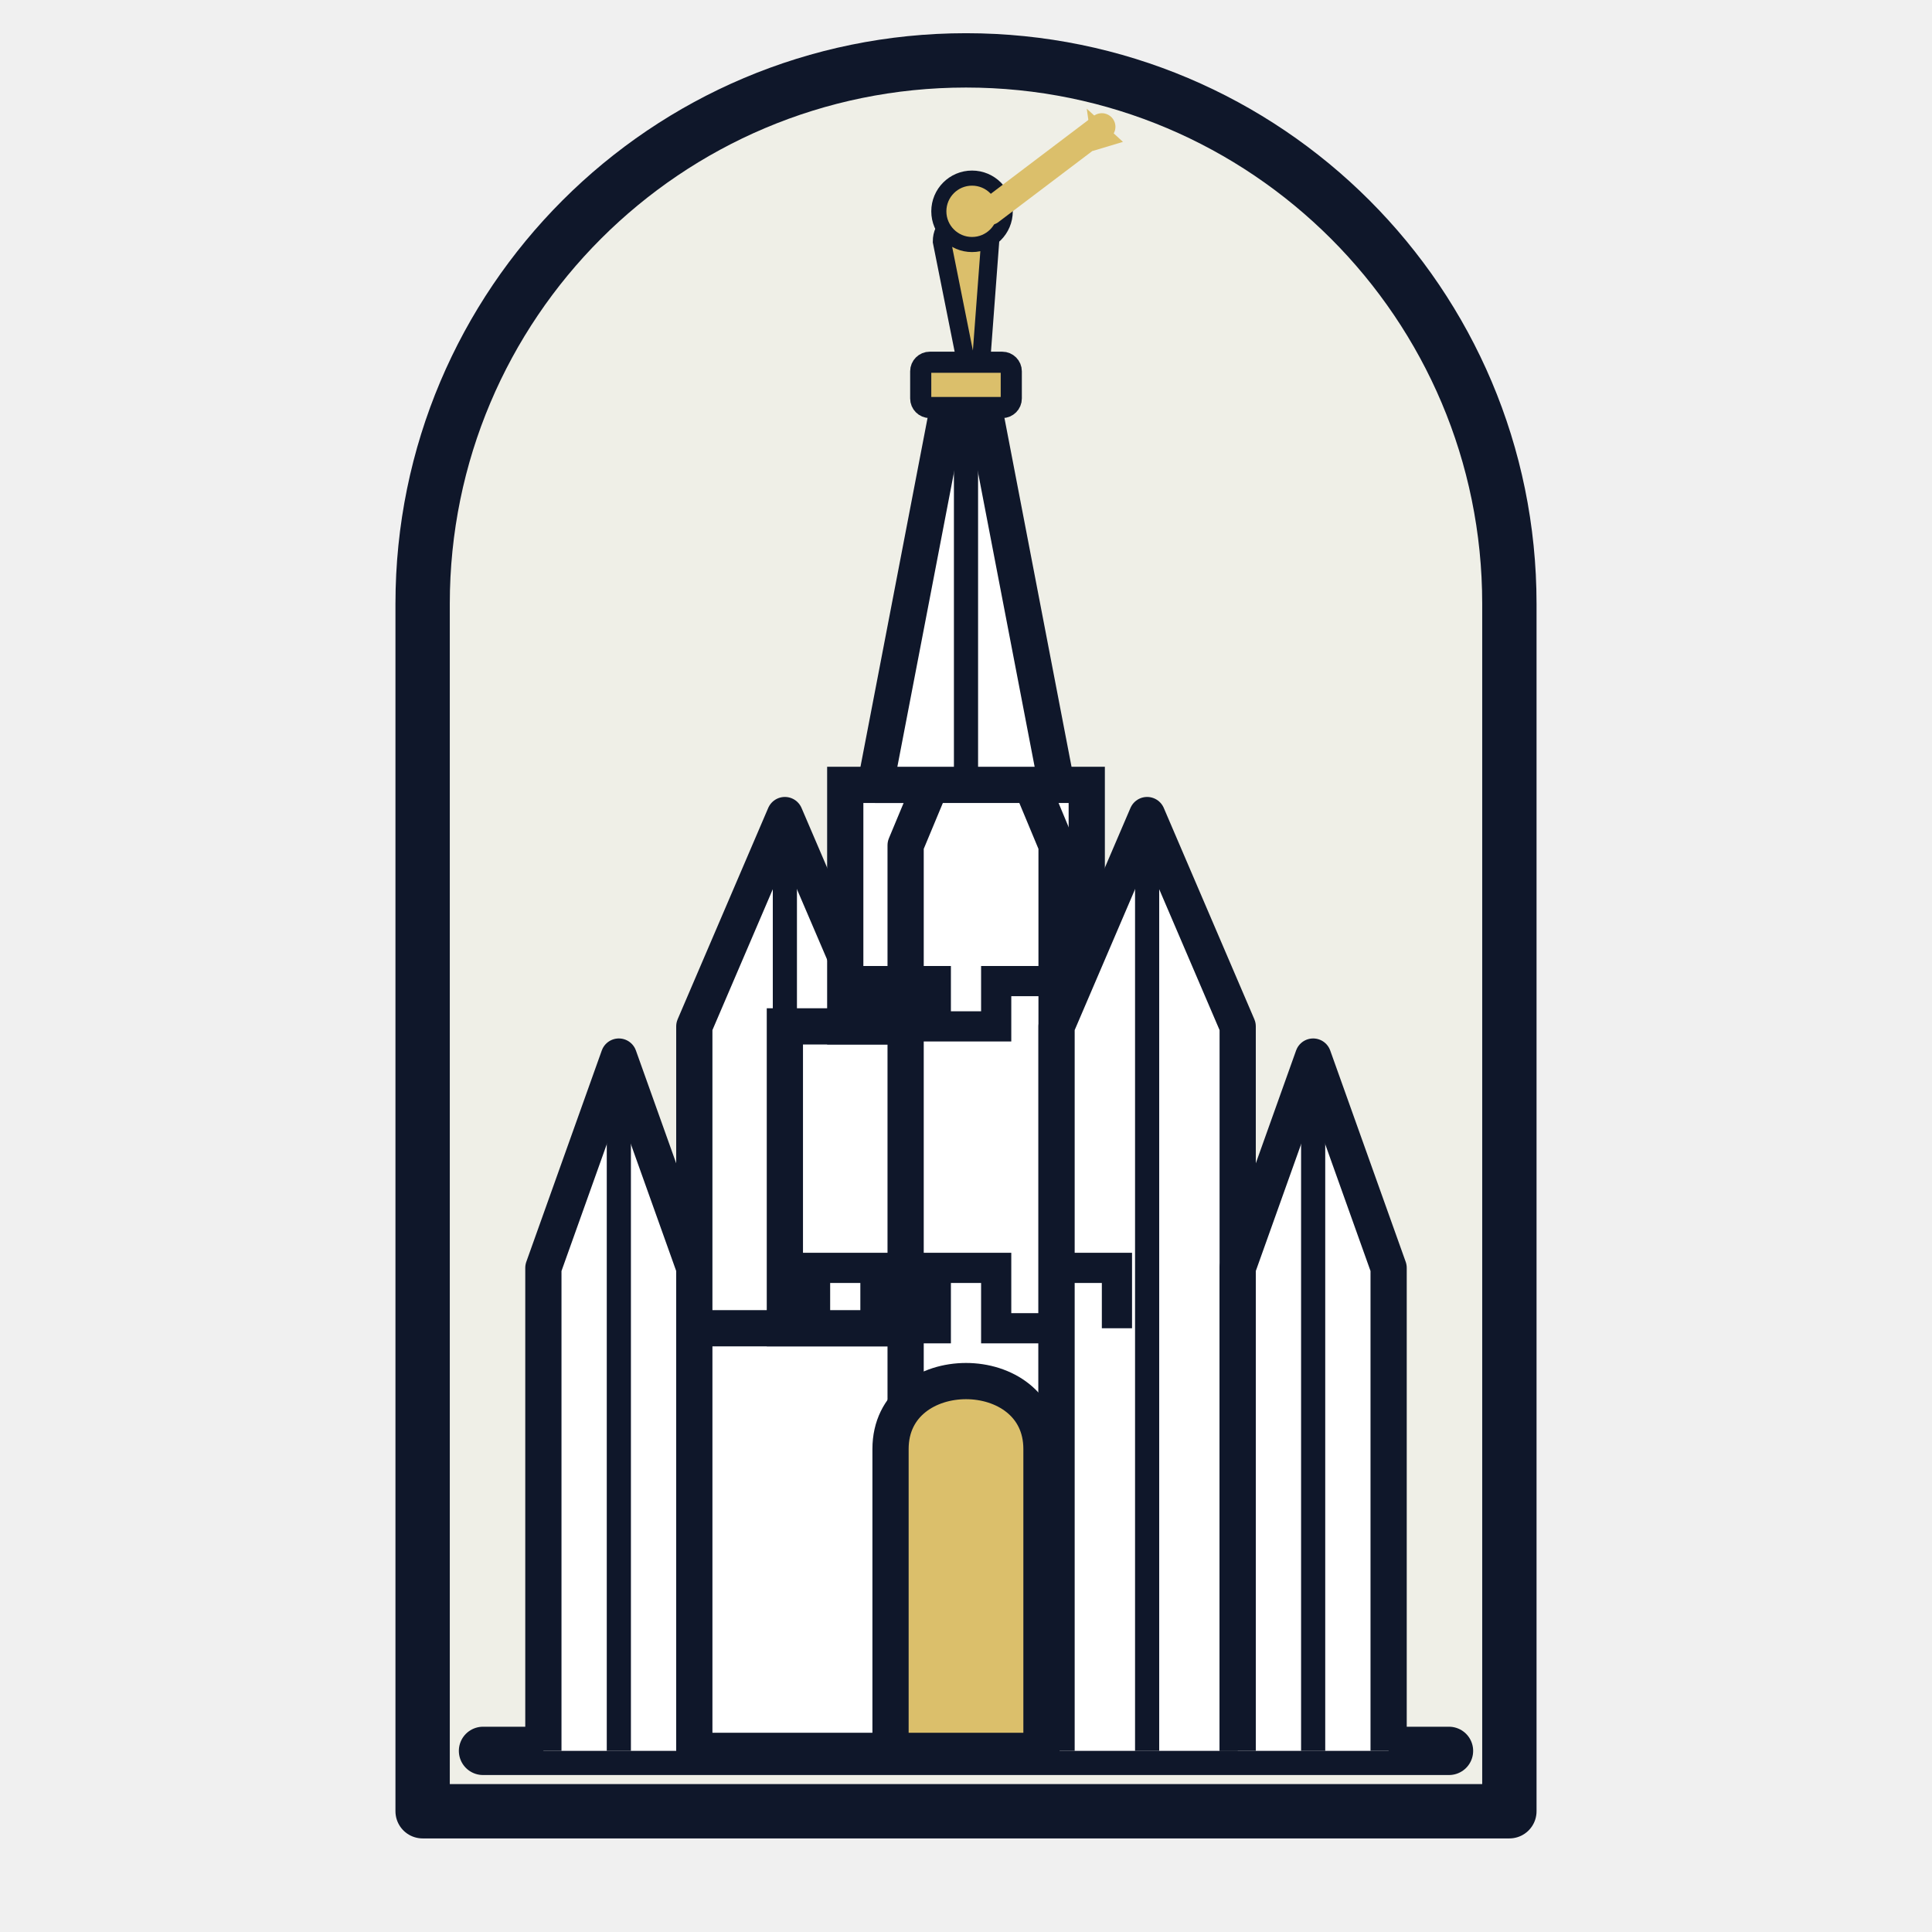
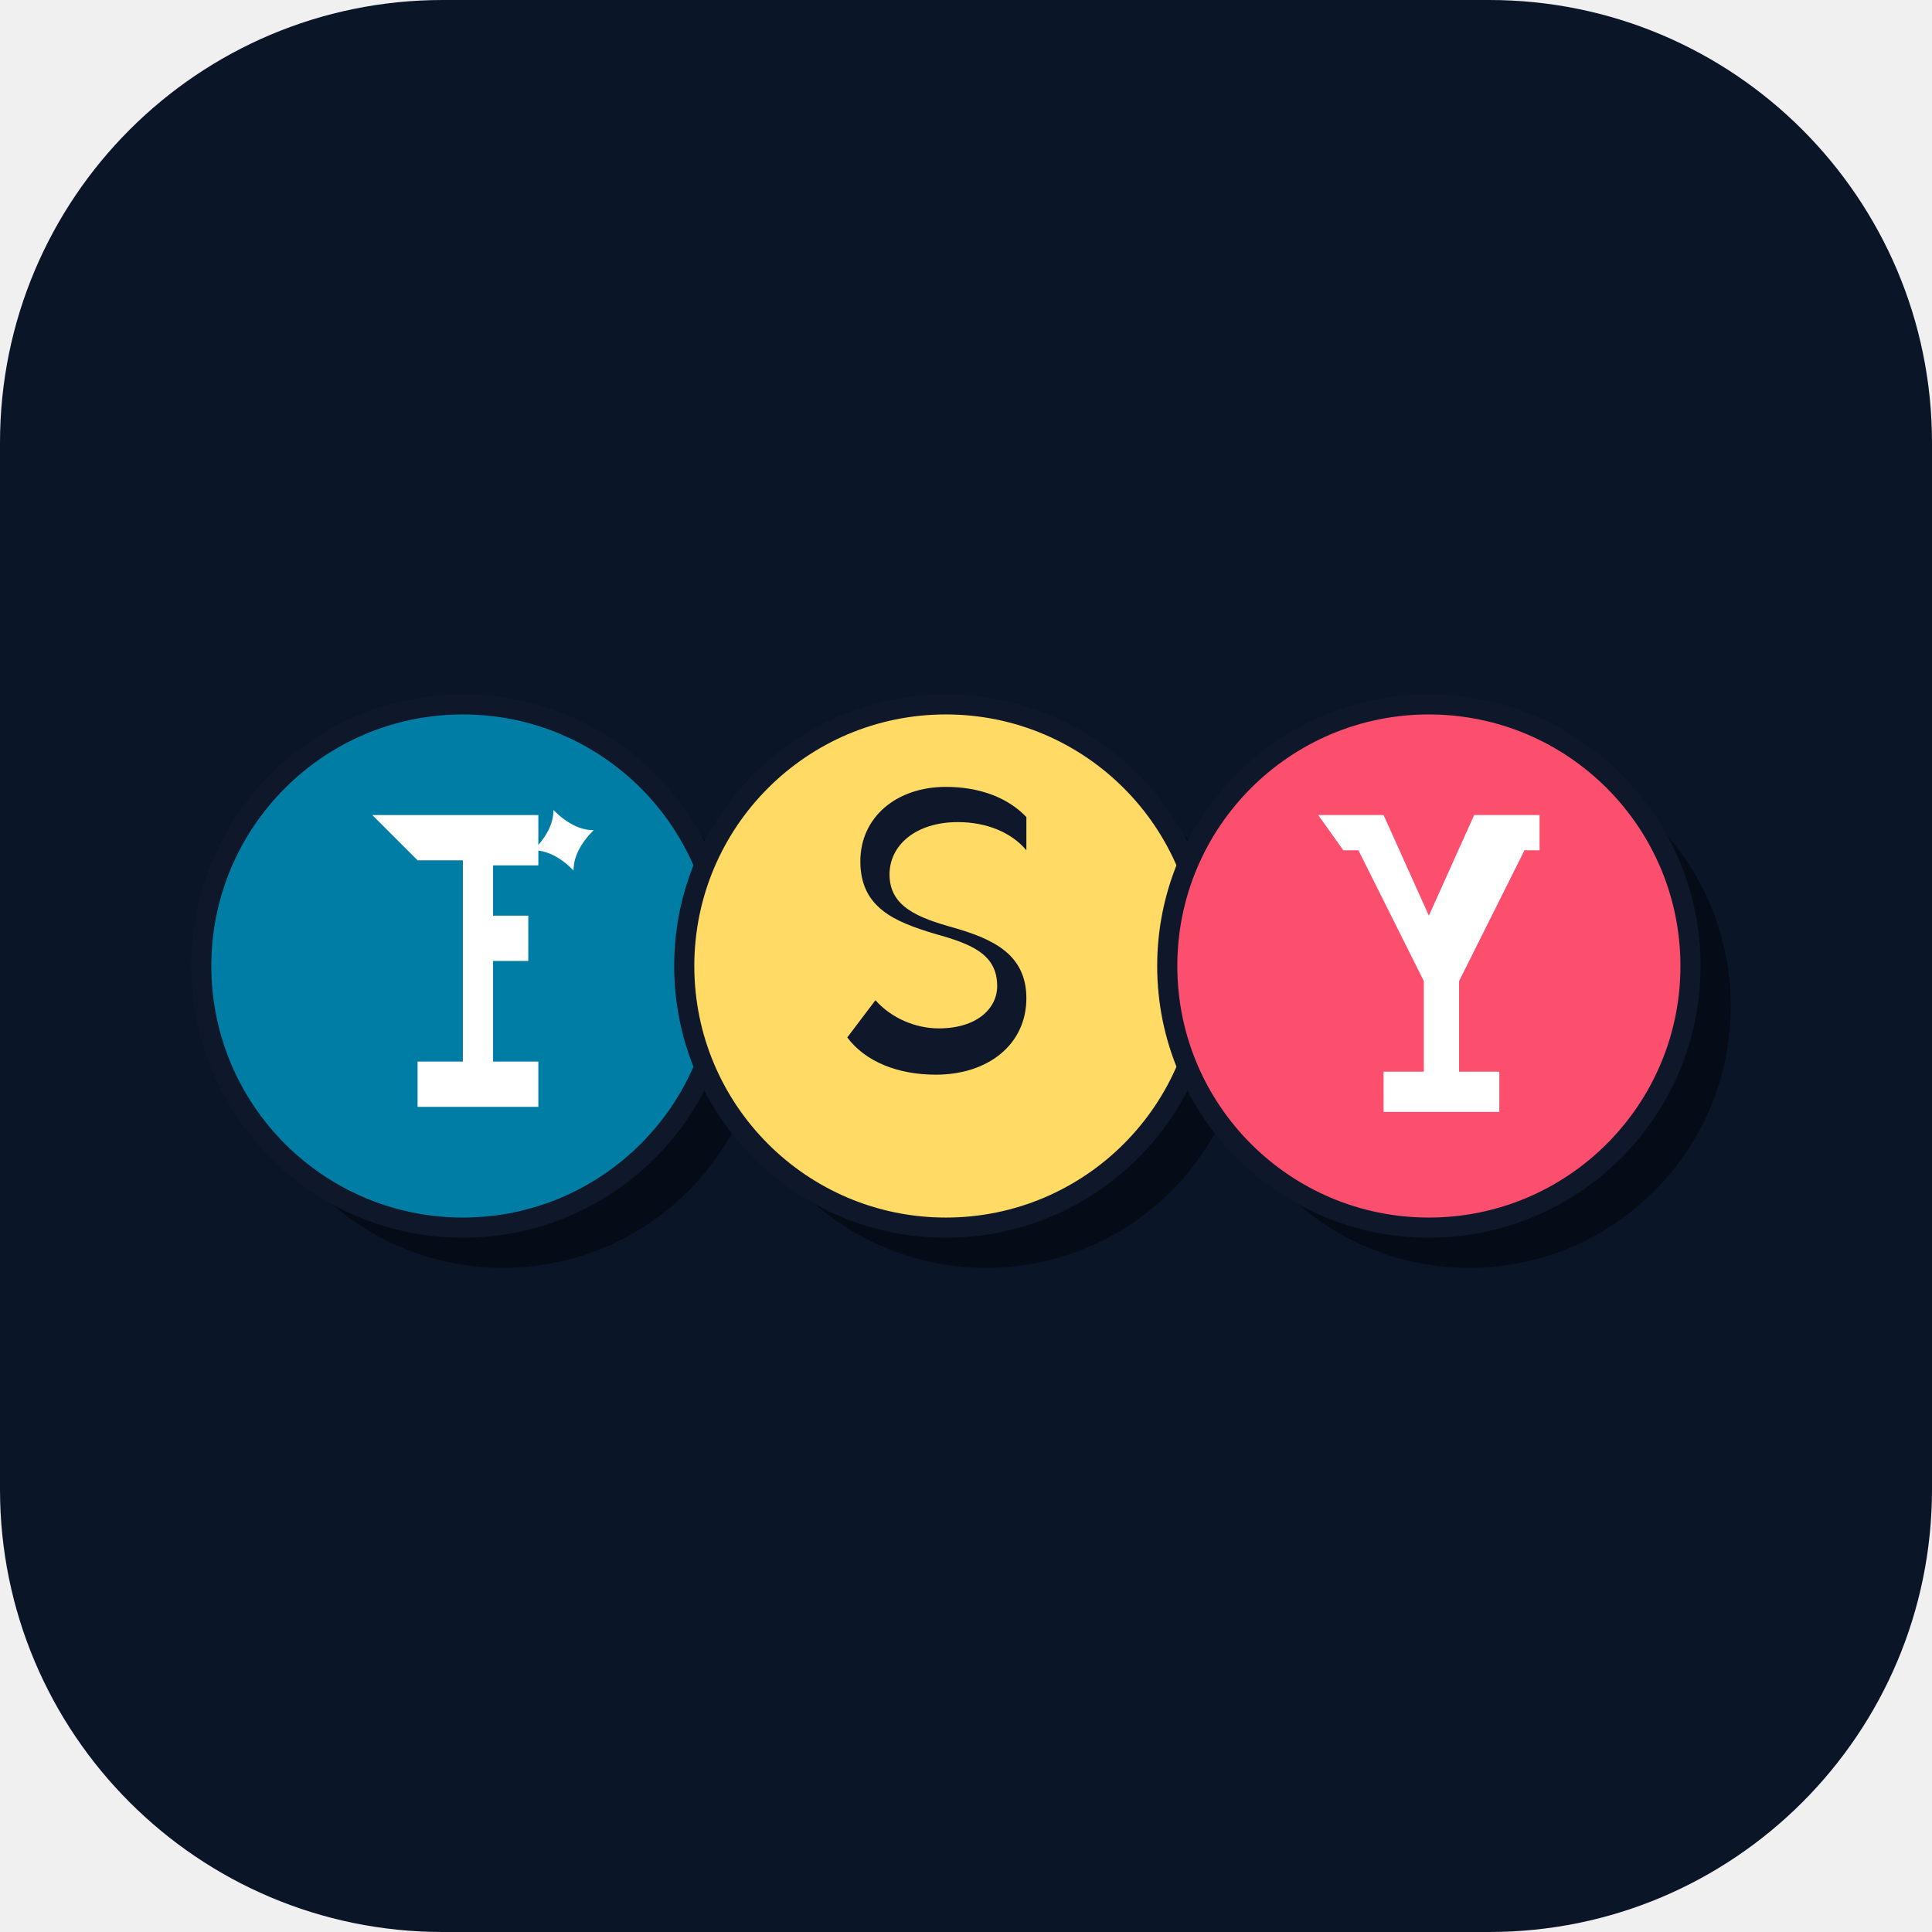
- <svg xmlns="http://www.w3.org/2000/svg" viewBox="0 0 64 64" fill="none">
-   <path d="M 14 20 A 18 18 0 0 1 50 20 L 50 60 L 14 60 Z" fill="#EFEFE7" stroke="#0F172A" stroke-width="1.8" stroke-linejoin="round" />
-   <line x1="16" y1="58" x2="48" y2="58" stroke="#0F172A" stroke-width="1.6" stroke-linecap="round" />
-   <path d="M 18 58 L 18 42 L 20.5 35 L 23 42 L 23 58" fill="#FFFFFF" stroke="#0F172A" stroke-width="1.2" stroke-linejoin="round" />
-   <line x1="20.5" y1="35" x2="20.5" y2="58" stroke="#0F172A" stroke-width="0.8" />
-   <path d="M 23 58 L 23 34 L 26 27 L 29 34 L 29 58" fill="#FFFFFF" stroke="#0F172A" stroke-width="1.2" stroke-linejoin="round" />
-   <line x1="26" y1="27" x2="26" y2="58" stroke="#0F172A" stroke-width="0.8" />
-   <path d="M 29 58 L 29 28 L 31.5 22 L 34 28 L 34 58" fill="#FFFFFF" stroke="#0F172A" stroke-width="1.2" stroke-linejoin="round" />
-   <path d="M 23 58 L 23 44 L 41 44 L 41 58 Z" fill="#FFFFFF" stroke="#0F172A" stroke-width="1.2" />
-   <path d="M 26 44 L 26 34 L 38 34 L 38 44 Z" fill="#FFFFFF" stroke="#0F172A" stroke-width="1.2" />
-   <path d="M 28 34 L 28 26 L 36 26 L 36 34 Z" fill="#FFFFFF" stroke="#0F172A" stroke-width="1.2" />
-   <path d="M 30 58 L 30 28 L 32.5 22 L 35 28 L 35 58" fill="#FFFFFF" stroke="#0F172A" stroke-width="1.2" stroke-linejoin="round" />
-   <path d="M 35 58 L 35 34 L 38 27 L 41 34 L 41 58" fill="#FFFFFF" stroke="#0F172A" stroke-width="1.2" stroke-linejoin="round" />
-   <line x1="38" y1="27" x2="38" y2="58" stroke="#0F172A" stroke-width="0.8" />
-   <path d="M 41 58 L 41 42 L 43.5 35 L 46 42 L 46 58" fill="#FFFFFF" stroke="#0F172A" stroke-width="1.2" stroke-linejoin="round" />
-   <line x1="43.5" y1="35" x2="43.5" y2="58" stroke="#0F172A" stroke-width="0.8" />
-   <path d="M 29 26 L 31.5 13 L 32.5 13 L 35 26 Z" fill="#FFFFFF" stroke="#0F172A" stroke-width="1.2" stroke-linejoin="round" />
-   <line x1="32" y1="13" x2="32" y2="26" stroke="#0F172A" stroke-width="0.8" />
-   <path d="M 27 44 L 27 42 L 29 42 L 29 44 L 31 44 L 31 42 L 33 42 L 33 44 L 35 44 L 35 42 L 37 42 L 37 44" stroke="#0F172A" stroke-width="1" fill="none" />
-   <path d="M 29 34 L 29 32.5 L 31 32.5 L 31 34 L 33 34 L 33 32.5 L 35 32.5 L 35 34" stroke="#0F172A" stroke-width="1" fill="none" />
-   <path d="M 29.5 58 L 29.5 48 C 29.5 45, 34.5 45, 34.5 48 L 34.5 58 Z" fill="#DBBF6B" stroke="#0F172A" stroke-width="1.2" stroke-linejoin="round" />
-   <g transform="translate(32, 6)">
-     <rect x="-1.5" y="6" width="3" height="1.5" fill="#DBBF6B" stroke="#0F172A" stroke-width="0.7" rx="0.3" />
-     <path d="M 0 6 L -0.8 2 C -0.8 1, 0.8 1, 0.8 2 L 0.5 6 Z" fill="#DBBF6B" stroke="#0F172A" stroke-width="0.6" />
-     <circle cx="0.2" cy="1" r="1.1" fill="#DBBF6B" stroke="#0F172A" stroke-width="0.5" />
-     <line x1="0.8" y1="1" x2="4.5" y2="-1.8" stroke="#DBBF6B" stroke-width="0.9" stroke-linecap="round" />
-     <polygon points="4,-2.4 5.2,-1.3 4.2,-1" fill="#DBBF6B" />
+ <svg xmlns="http://www.w3.org/2000/svg" viewBox="0 0 192 192" fill="none">
+   <rect width="192" height="192" rx="44" fill="#0B1528" />
+   <g transform="translate(18, 48)">
+     <circle cx="32" cy="52" r="26" fill="#060C17" />
+     <circle cx="28" cy="48" r="26" fill="#007DA5" stroke="#0F172A" stroke-width="2" />
+     <path d="M19 33 h16.5 v5 h-4.5 v5 h3.5 v4.5 h-3.5 v10 h4.5 v4.5 h-12 v-4.5 h4.5 v-20 h-4.5 z" fill="#FFFFFF" />
+     <path d="M37 32.5 q2 2 4 2 q-2 2 -2 4 q-2 -2 -4 -2 q2 -2 2 -4 z" fill="#FFFFFF" />
+     <circle cx="80" cy="52" r="26" fill="#060C17" />
+     <circle cx="76" cy="48" r="26" fill="#FFDB65" stroke="#0F172A" stroke-width="2" />
+     <path d="M84 36.5 c-1.5 -1.8 -4 -2.8 -6.8 -2.8 c-4.2 0 -6.8 2.3 -6.8 5.2 c0 3.2 2.8 4.3 6.4 5.3 c3.8 1.1 7.2 2.6 7.2 7 c0 4.6 -3.8 7.6 -9 7.6 c-3.8 0 -7 -1.3 -8.8 -3.7 l2.8 -3.7 c1.6 1.8 4 2.8 6.3 2.8 c3.8 0 5.8 -2 5.8 -4.2 c0 -3.2 -2.6 -4.2 -6.2 -5.2 c-4 -1.2 -7.4 -2.6 -7.4 -7.2 c0 -4.4 3.6 -7.4 8.5 -7.4 c3.4 0 6.2 1.1 8 3 z" fill="#0F172A" />
+     <circle cx="128" cy="52" r="26" fill="#060C17" />
+     <circle cx="124" cy="48" r="26" fill="#FC4E6D" stroke="#0F172A" stroke-width="2" />
+     <path d="M113 33 h6.5 l4.5 10 l4.5 -10 h6.5 v3.5 h-1.5 l-6.5 13 v9 h4 v4 h-11.5 v-4 h4 v-9 l-6.5 -13 h-1.5 z" fill="#FFFFFF" />
  </g>
</svg>
